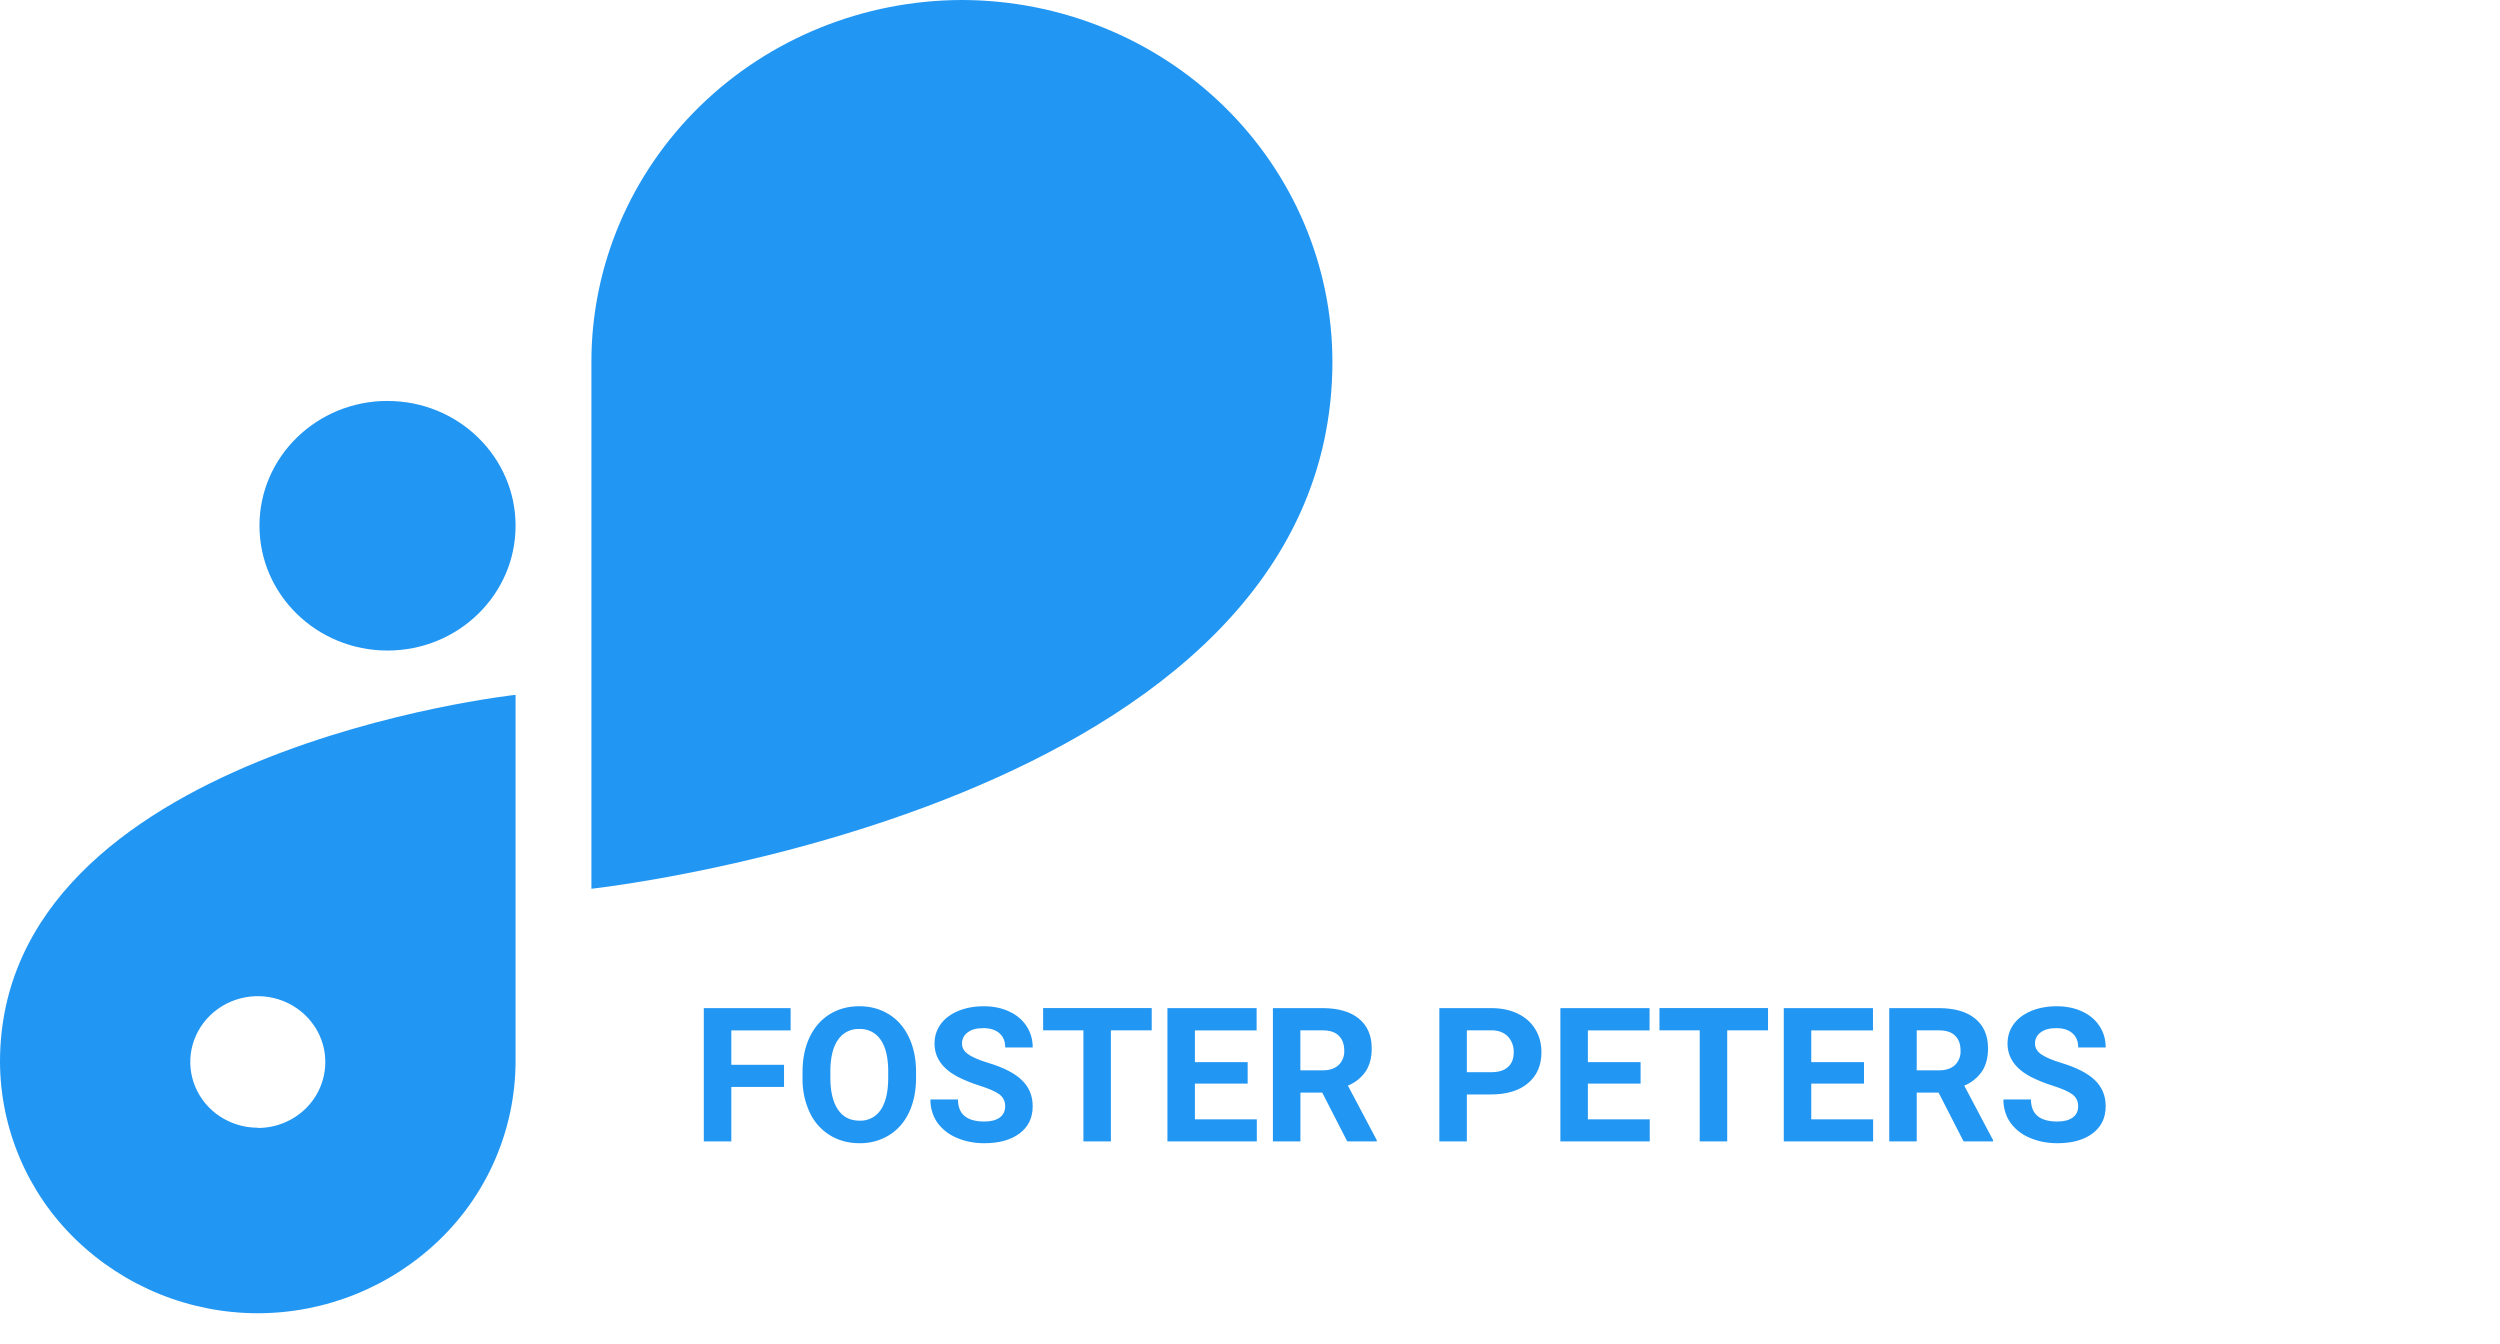
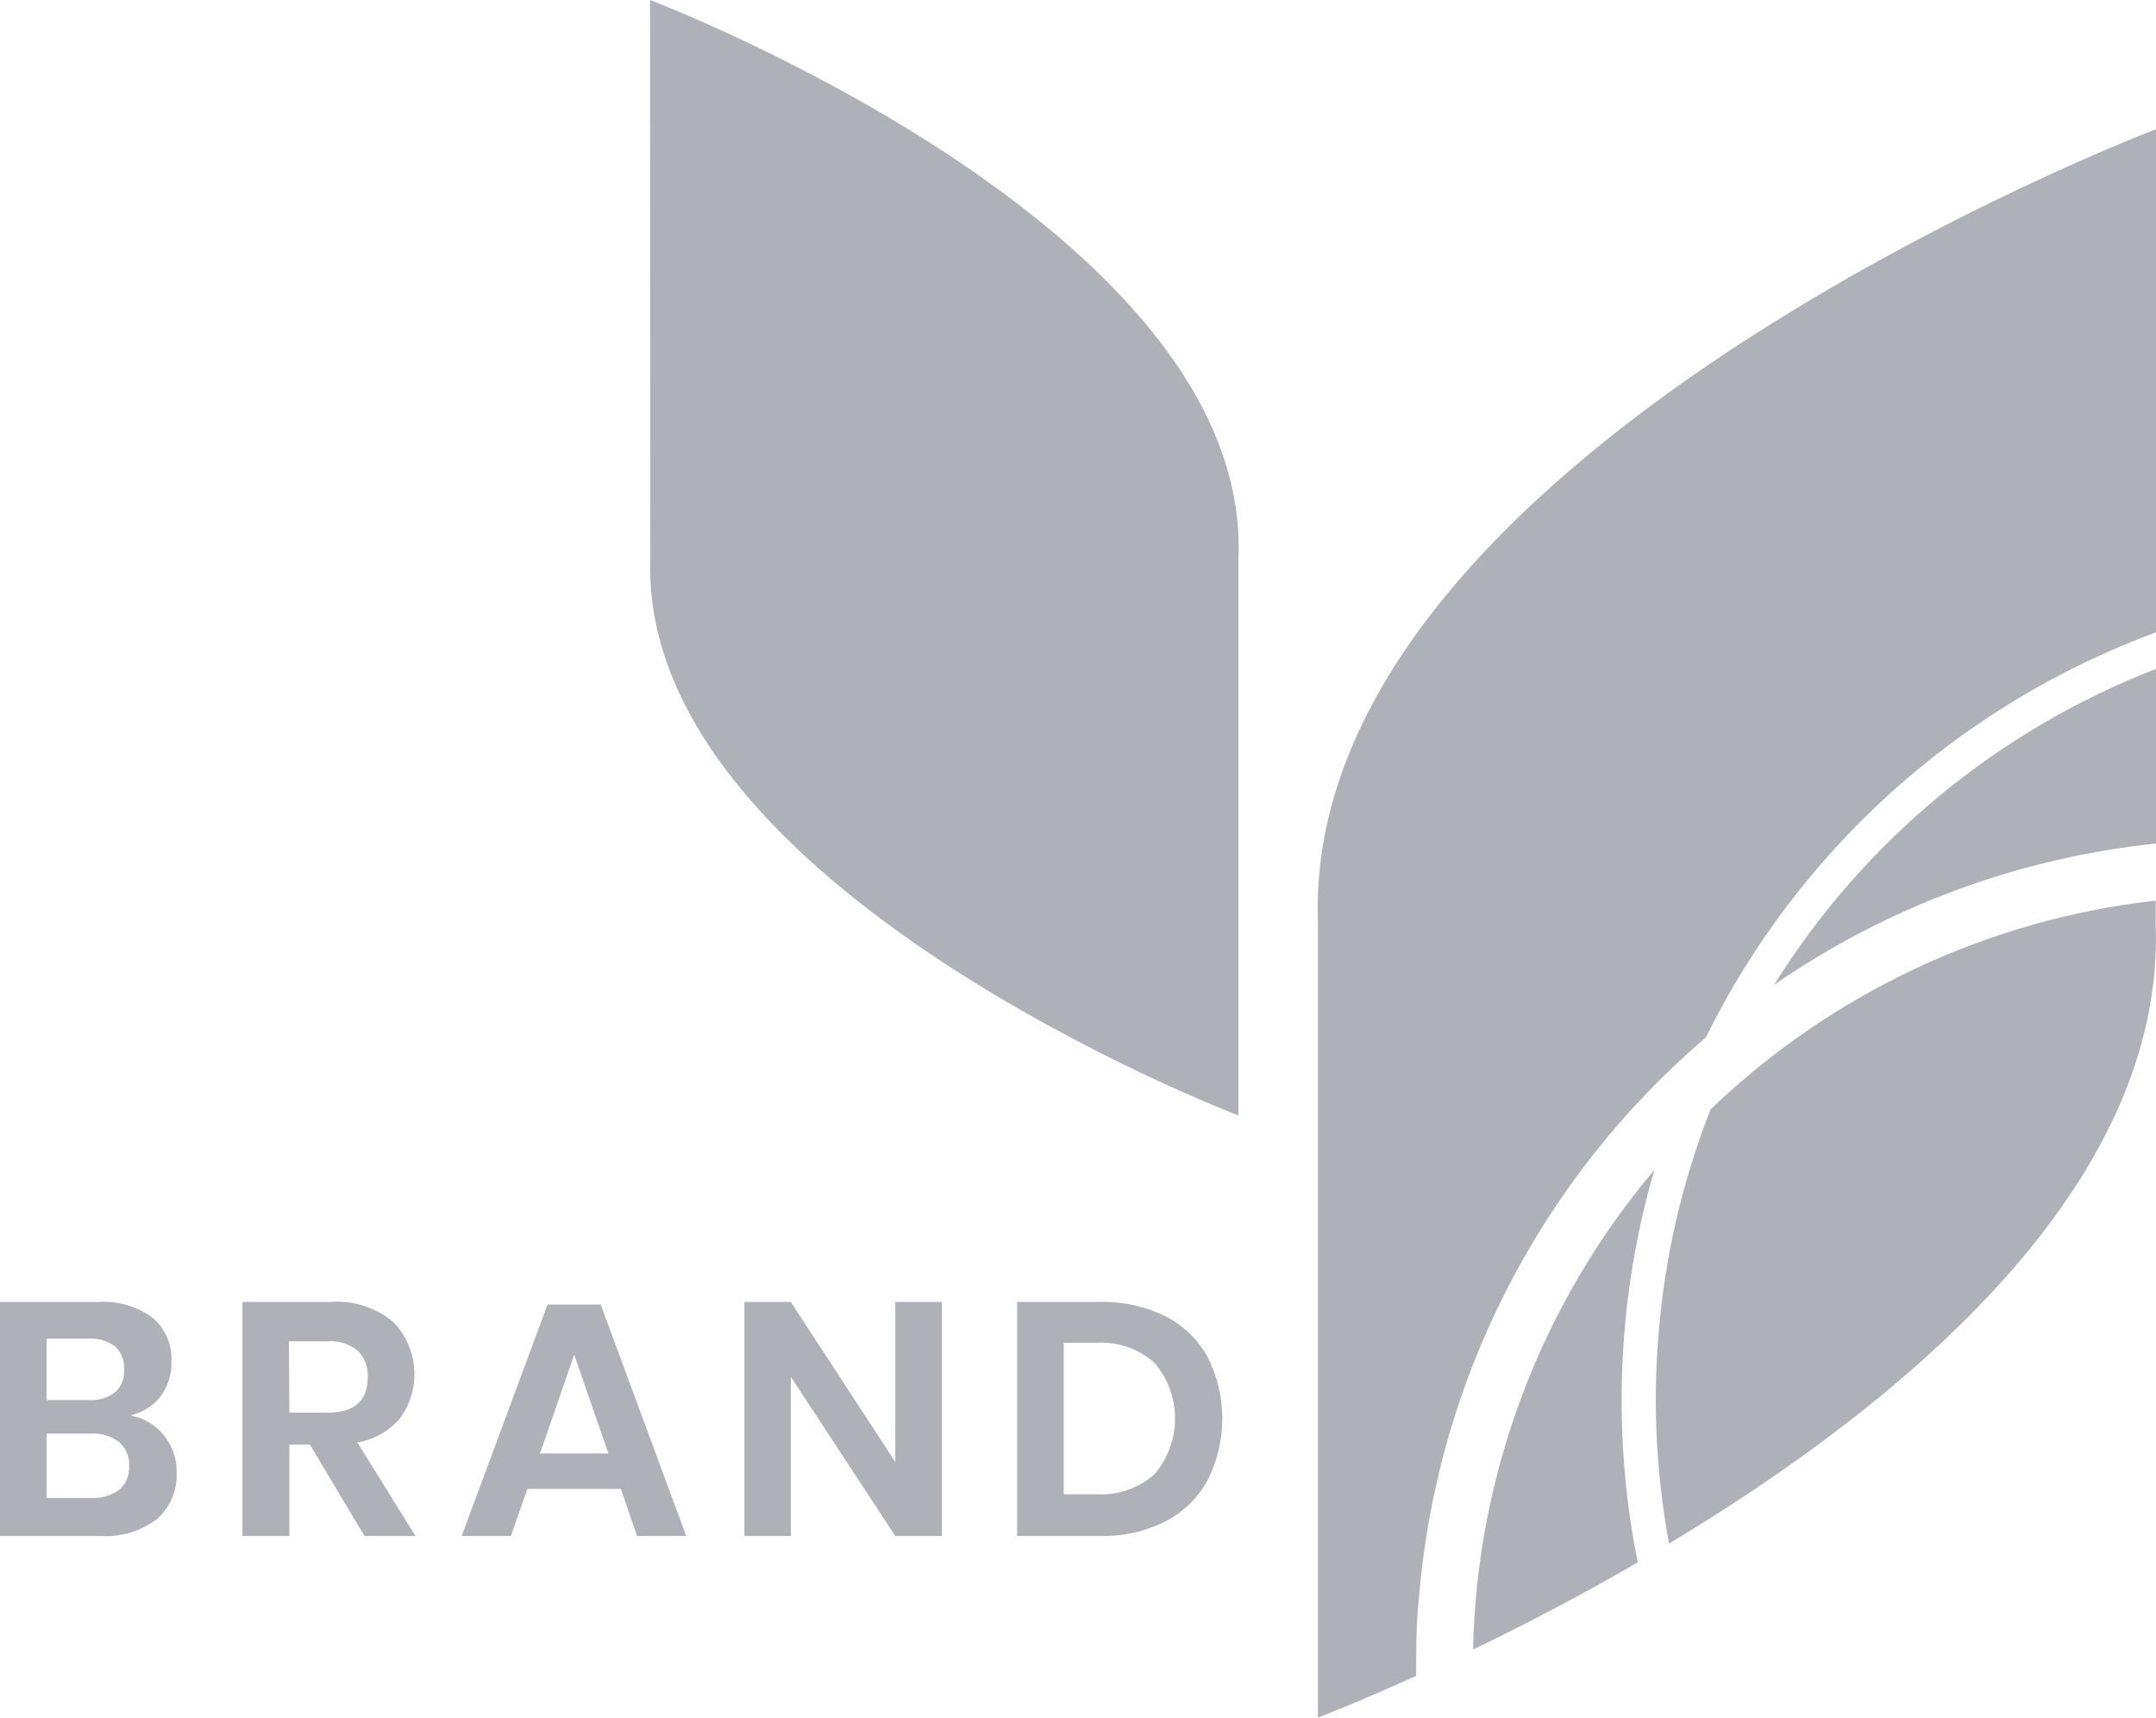
- <svg xmlns="http://www.w3.org/2000/svg" viewBox="0 0 80 43">
-   <path d="M12.402 12.83h-.003c-2.262 0-4.096 1.788-4.096 3.992v.003c0 2.204 1.834 3.992 4.096 3.992h.003c2.262 0 4.096-1.788 4.096-3.992v-.003c0-2.204-1.834-3.991-4.096-3.991zM42.637 11.555c-.007-3.063-1.258-5.997-3.48-8.163C36.938 1.227 33.926.007 30.784 0c-3.143.006-6.156 1.225-8.379 3.39-2.223 2.166-3.474 5.102-3.48 8.165V28.44s23.71-2.573 23.713-16.883v-.002zM0 33.982a7.96 7.96 0 002.422 5.68 8.384 8.384 0 005.827 2.362 8.384 8.384 0 005.826-2.361 7.96 7.96 0 002.423-5.678v-11.75S0 24.029 0 33.983zm8.25 2.105a2.2 2.2 0 01-1.201-.354 2.117 2.117 0 01-.796-.945 2.055 2.055 0 01-.123-1.216c.084-.409.29-.784.592-1.078a2.178 2.178 0 011.106-.576c.419-.082.853-.04 1.248.12.395.159.732.429.97.775a2.068 2.068 0 01.201 1.977c-.108.257-.267.49-.467.686-.201.196-.44.352-.702.458a2.21 2.21 0 01-.829.161v-.008zM25.09 34.781h-1.688v1.743h-.88V32.26H25.3v.712h-1.898v1.101h1.687v.71zm4.224-.293c0 .42-.075.788-.223 1.105-.148.316-.361.56-.639.732a1.755 1.755 0 01-.949.258c-.353 0-.669-.085-.946-.255a1.695 1.695 0 01-.645-.726 2.511 2.511 0 01-.231-1.09V34.3c0-.42.075-.79.226-1.108.152-.32.366-.565.641-.735.277-.172.594-.258.95-.258.355 0 .67.086.946.258.277.17.49.415.641.735.152.319.229.687.229 1.105v.19zm-.89-.193c0-.447-.081-.787-.241-1.02a.783.783 0 00-.686-.348.782.782 0 00-.682.346c-.16.228-.242.564-.244 1.007v.208c0 .436.08.774.24 1.014.16.24.391.36.692.36a.775.775 0 00.68-.345c.158-.233.238-.57.24-1.014v-.208zm3.74 1.11a.447.447 0 00-.176-.38c-.117-.09-.328-.184-.632-.282a4.565 4.565 0 01-.724-.293c-.484-.262-.727-.614-.727-1.057 0-.23.065-.436.194-.616.13-.181.317-.323.56-.425.244-.101.517-.152.82-.152.304 0 .576.056.814.167.239.11.423.265.554.466.133.201.2.43.2.686h-.88c0-.196-.061-.347-.184-.454-.123-.11-.296-.165-.519-.165-.215 0-.382.046-.5.138a.426.426 0 00-.18.358c0 .138.07.254.208.348.141.094.347.182.619.264.5.15.864.337 1.092.56.229.222.343.5.343.831 0 .37-.14.66-.419.87-.28.21-.655.314-1.128.314-.328 0-.627-.06-.896-.179a1.438 1.438 0 01-.618-.495 1.27 1.27 0 01-.211-.726h.881c0 .47.282.706.844.706.21 0 .372-.042.49-.126a.418.418 0 00.175-.358zm4.69-2.434h-1.306v3.553h-.879v-3.553H33.38v-.712h3.475v.712zm3.071 1.705h-1.688v1.142h1.981v.706h-2.86V32.26h2.854v.712h-1.975v1.016h1.688v.689zm2.388.287h-.7v1.561h-.88V32.26h1.586c.503 0 .892.112 1.166.337.273.224.41.542.41.952 0 .29-.064.534-.19.73a1.282 1.282 0 01-.572.462l.923 1.743v.041h-.944l-.8-1.561zm-.7-.712h.709c.22 0 .391-.056.512-.167a.607.607 0 00.182-.466c0-.201-.058-.36-.173-.474-.113-.116-.288-.173-.524-.173h-.707v1.28zm5.326.77v1.503h-.88V32.26h1.665c.32 0 .601.058.844.176.244.117.431.284.562.5.131.215.196.46.196.736 0 .418-.143.748-.43.99-.285.24-.68.36-1.187.36h-.77zm0-.711h.785c.232 0 .409-.055.53-.165.123-.109.185-.265.185-.468a.704.704 0 00-.185-.507c-.123-.129-.293-.195-.51-.2h-.805v1.34zm5.56.366h-1.687v1.142h1.98v.706h-2.86V32.26h2.854v.712h-1.974v1.016h1.687v.689zm4.078-1.705h-1.306v3.553h-.88v-3.553h-1.288v-.712h3.474v.712zm3.07 1.705H57.96v1.142h1.98v.706h-2.859V32.26h2.854v.712H57.96v1.016h1.688v.689zm2.388.287h-.7v1.561h-.879V32.26h1.585c.504 0 .893.112 1.166.337.274.224.41.542.41.952 0 .29-.063.534-.19.73a1.283 1.283 0 01-.571.462l.922 1.743v.041h-.943l-.8-1.561zm-.7-.712h.71c.22 0 .39-.056.512-.167a.607.607 0 00.181-.466c0-.201-.057-.36-.172-.474-.114-.116-.288-.173-.525-.173h-.706v1.28zm5.165 1.154a.447.447 0 00-.176-.38c-.117-.09-.328-.184-.632-.282a4.56 4.56 0 01-.724-.293c-.484-.262-.727-.614-.727-1.057 0-.23.065-.436.194-.616.13-.181.317-.323.56-.425.243-.101.517-.152.82-.152.304 0 .576.056.814.167.238.11.423.265.554.466.133.201.199.43.199.686h-.879c0-.196-.061-.347-.184-.454-.124-.11-.296-.165-.519-.165-.215 0-.382.046-.501.138a.426.426 0 00-.179.358c0 .138.07.254.208.348.141.094.347.182.618.264.5.15.865.337 1.093.56.229.222.343.5.343.831 0 .37-.14.66-.419.87-.28.21-.655.314-1.128.314-.328 0-.627-.06-.896-.179a1.439 1.439 0 01-.618-.495 1.27 1.27 0 01-.211-.726h.881c0 .47.282.706.844.706.21 0 .372-.042.49-.126a.418.418 0 00.175-.358z" fill="#2196F3" />
+ <svg xmlns="http://www.w3.org/2000/svg" width="59" height="47" fill="none">
+   <path d="M4.488 39.278c.23.285.352.643.346 1.01a1.604 1.604 0 01-.536 1.277c-.447.339-1 .504-1.559.466H0v-6.405h2.683a2.284 2.284 0 011.487.426 1.464 1.464 0 01.52 1.198c.016.353-.095.7-.311.98-.209.254-.496.43-.817.5.363.067.692.26.926.548zm-3.213-.967H2.42c.261.02.52-.056.73-.213a.761.761 0 00.246-.626.788.788 0 00-.243-.625 1.106 1.106 0 00-.751-.216H1.275v1.68zm1.988 2.456a.796.796 0 00.271-.65.81.81 0 00-.277-.658 1.18 1.18 0 00-.78-.231H1.276v1.761h1.218c.274.016.546-.062.77-.222zM9.973 42.031L8.48 39.528h-.561v2.503H6.635v-6.405h2.43a2.39 2.39 0 011.693.545 2.047 2.047 0 01.18 2.65c-.3.345-.709.575-1.159.65l1.59 2.56H9.973zm-2.054-3.376h1.05c.73 0 1.094-.323 1.094-.97a.956.956 0 00-.268-.72 1.135 1.135 0 00-.826-.26H7.906l.013 1.95zM16.99 40.742h-2.558l-.452 1.29h-1.346l2.35-6.334h1.455l2.34 6.333h-1.346l-.442-1.289zm-.342-.97l-.935-2.703-.935 2.703h1.87zM25.776 42.031H24.5l-2.858-4.355v4.355h-1.271v-6.405h1.271l2.858 4.38v-4.38h1.275v6.405zM33.05 40.498a2.757 2.757 0 01-1.153 1.13c-.555.281-1.171.42-1.792.403h-2.27v-6.405h2.27a3.816 3.816 0 011.791.395c.488.246.89.636 1.154 1.117a3.736 3.736 0 010 3.36zm-1.459-.153a2.352 2.352 0 000-3.057 2.21 2.21 0 00-1.596-.545h-.885v4.146h.886a2.21 2.21 0 001.595-.544zM17.788 0S34.24 6.236 33.892 15.26v15.263s-16.44-6.24-16.096-15.263L17.788 0zM48.547 26.95A22.486 22.486 0 0159 23.082v-4.778a21.467 21.467 0 00-10.453 8.646z" fill="#AFB1B8" />
+   <path d="M46.68 28.389A22.382 22.382 0 0159 17.303V3.536s-23.43 8.883-22.934 21.733V47s1.044-.397 2.687-1.142c0-.695 0-1.395.074-2.1a22.606 22.606 0 017.854-15.369z" fill="#AFB1B8" />
+   <path d="M44.453 36.462c.123-1.507.397-2.998.82-4.45a21.04 21.04 0 00-4.962 13.126 68.028 68.028 0 004.506-2.384 22.573 22.573 0 01-.364-6.292zM45.384 36.54a21.58 21.58 0 00.29 5.698c6.401-3.846 13.594-9.788 13.317-16.968v-.626a20.972 20.972 0 00-12.18 5.713 21.492 21.492 0 00-1.427 6.183z" fill="#AFB1B8" />
</svg>
